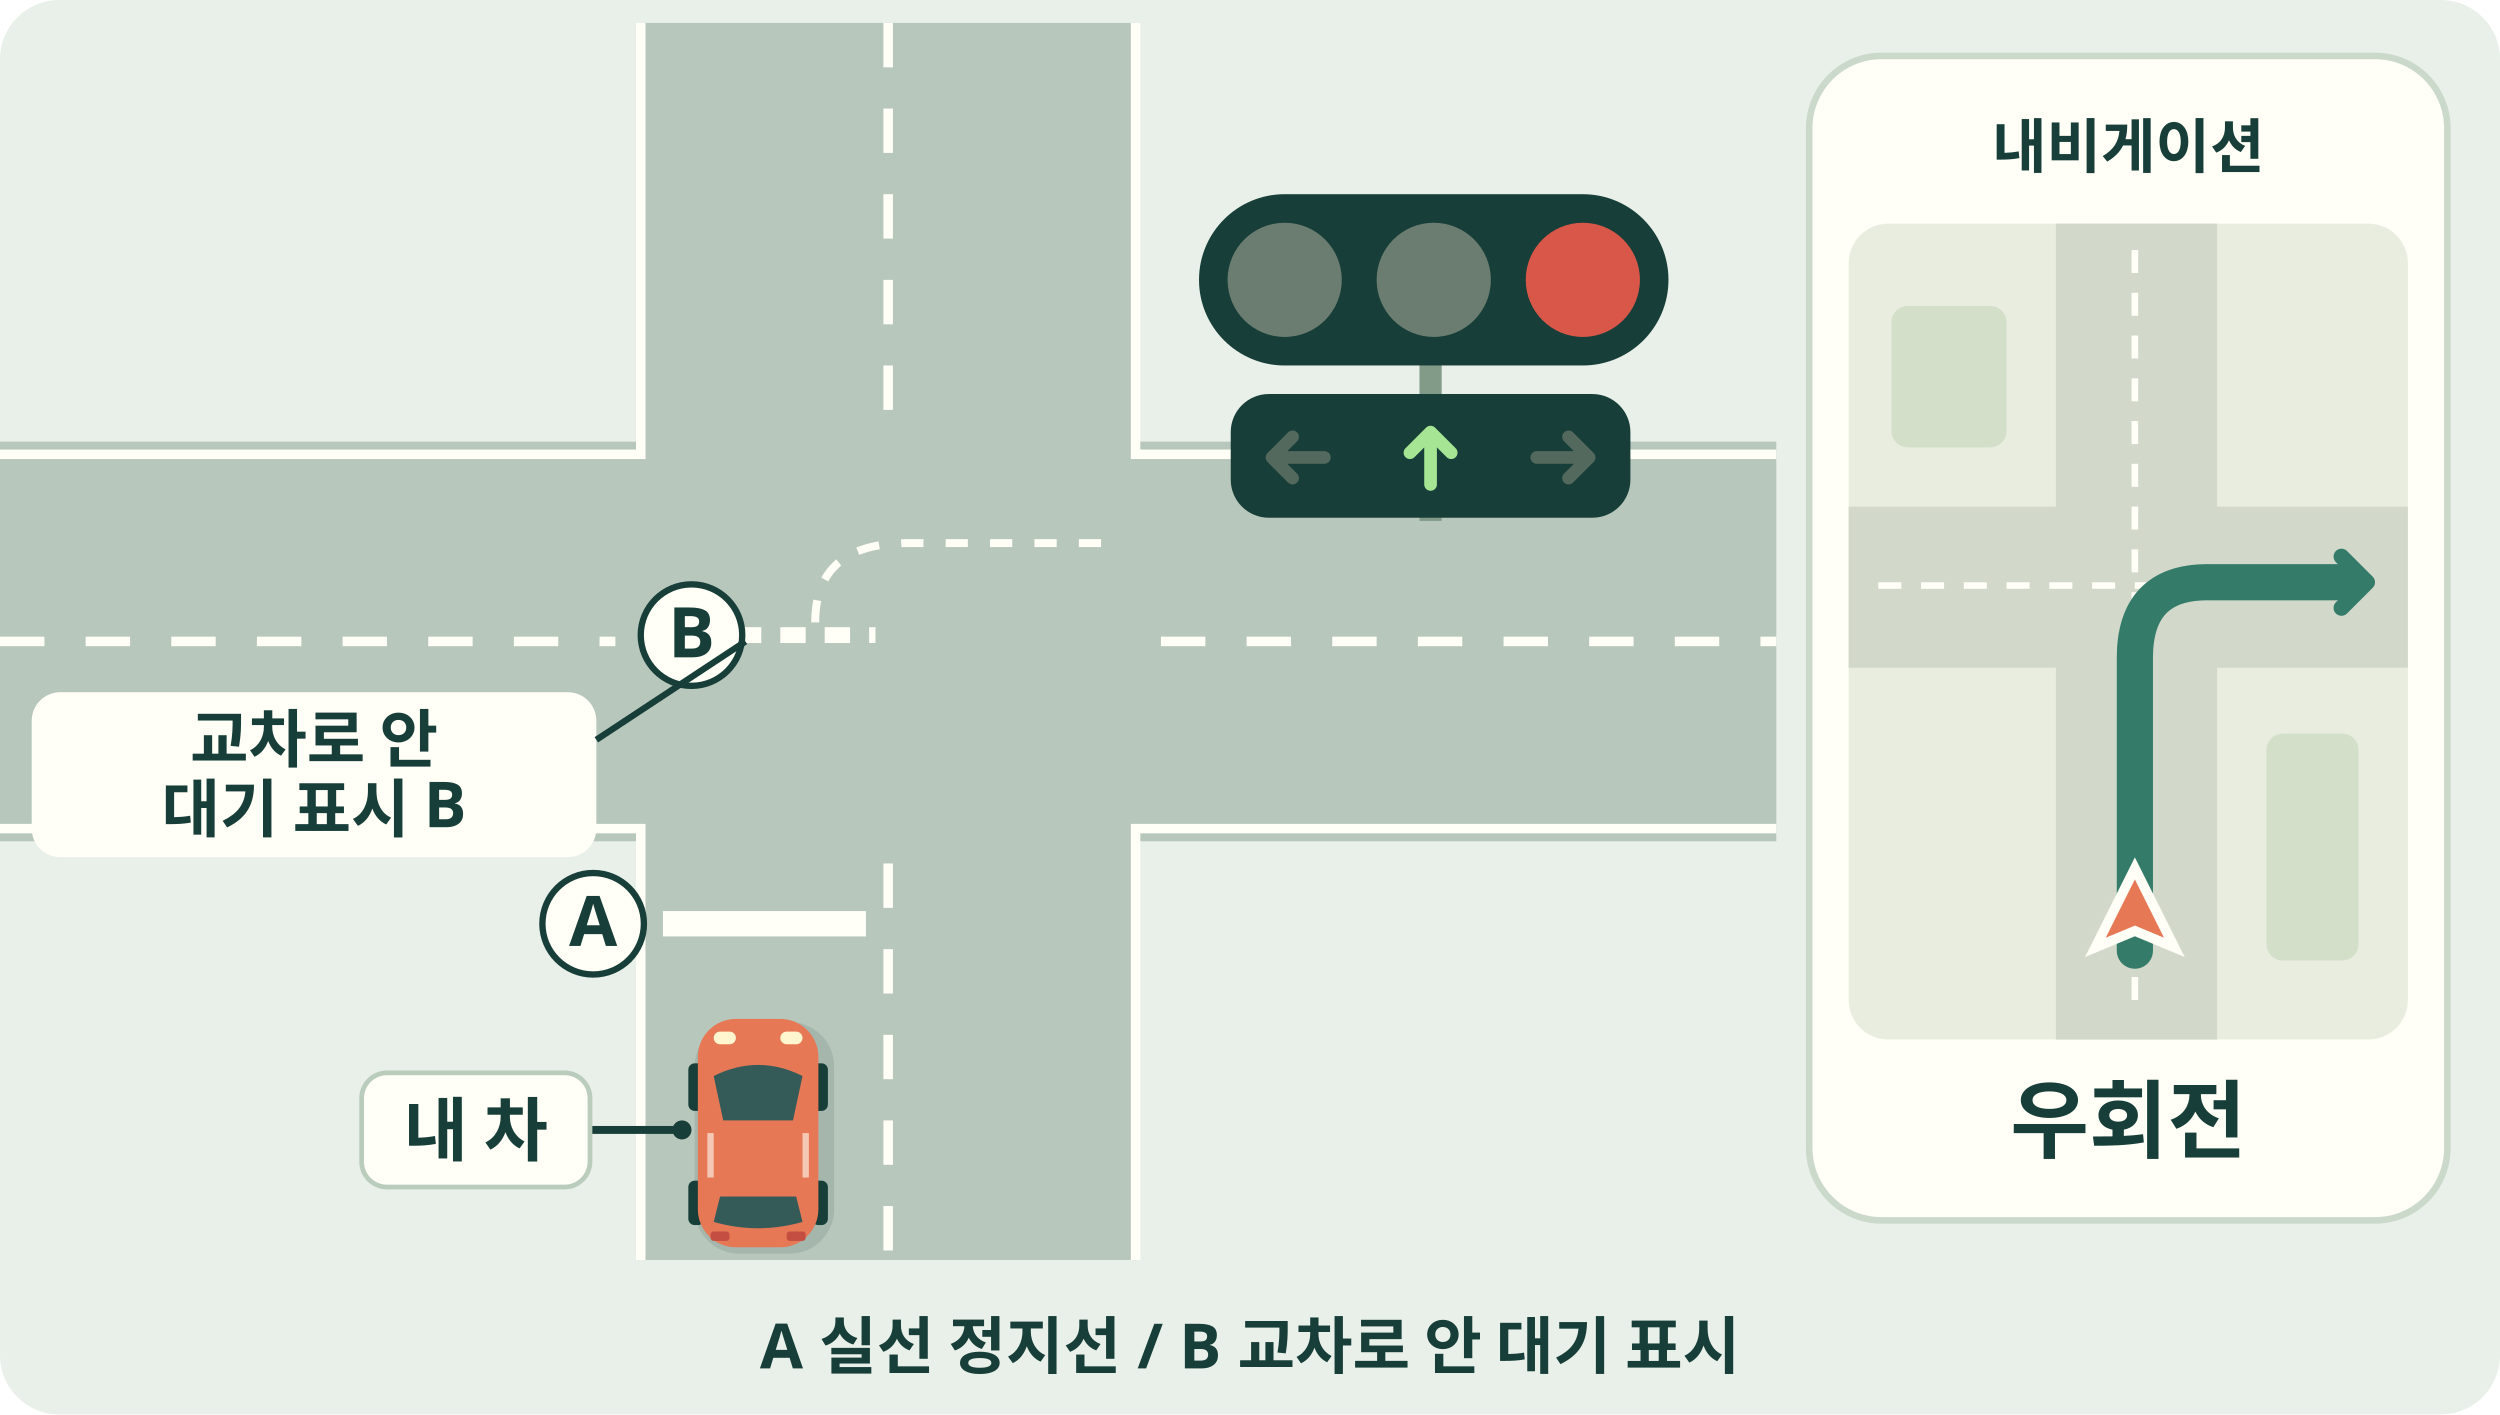
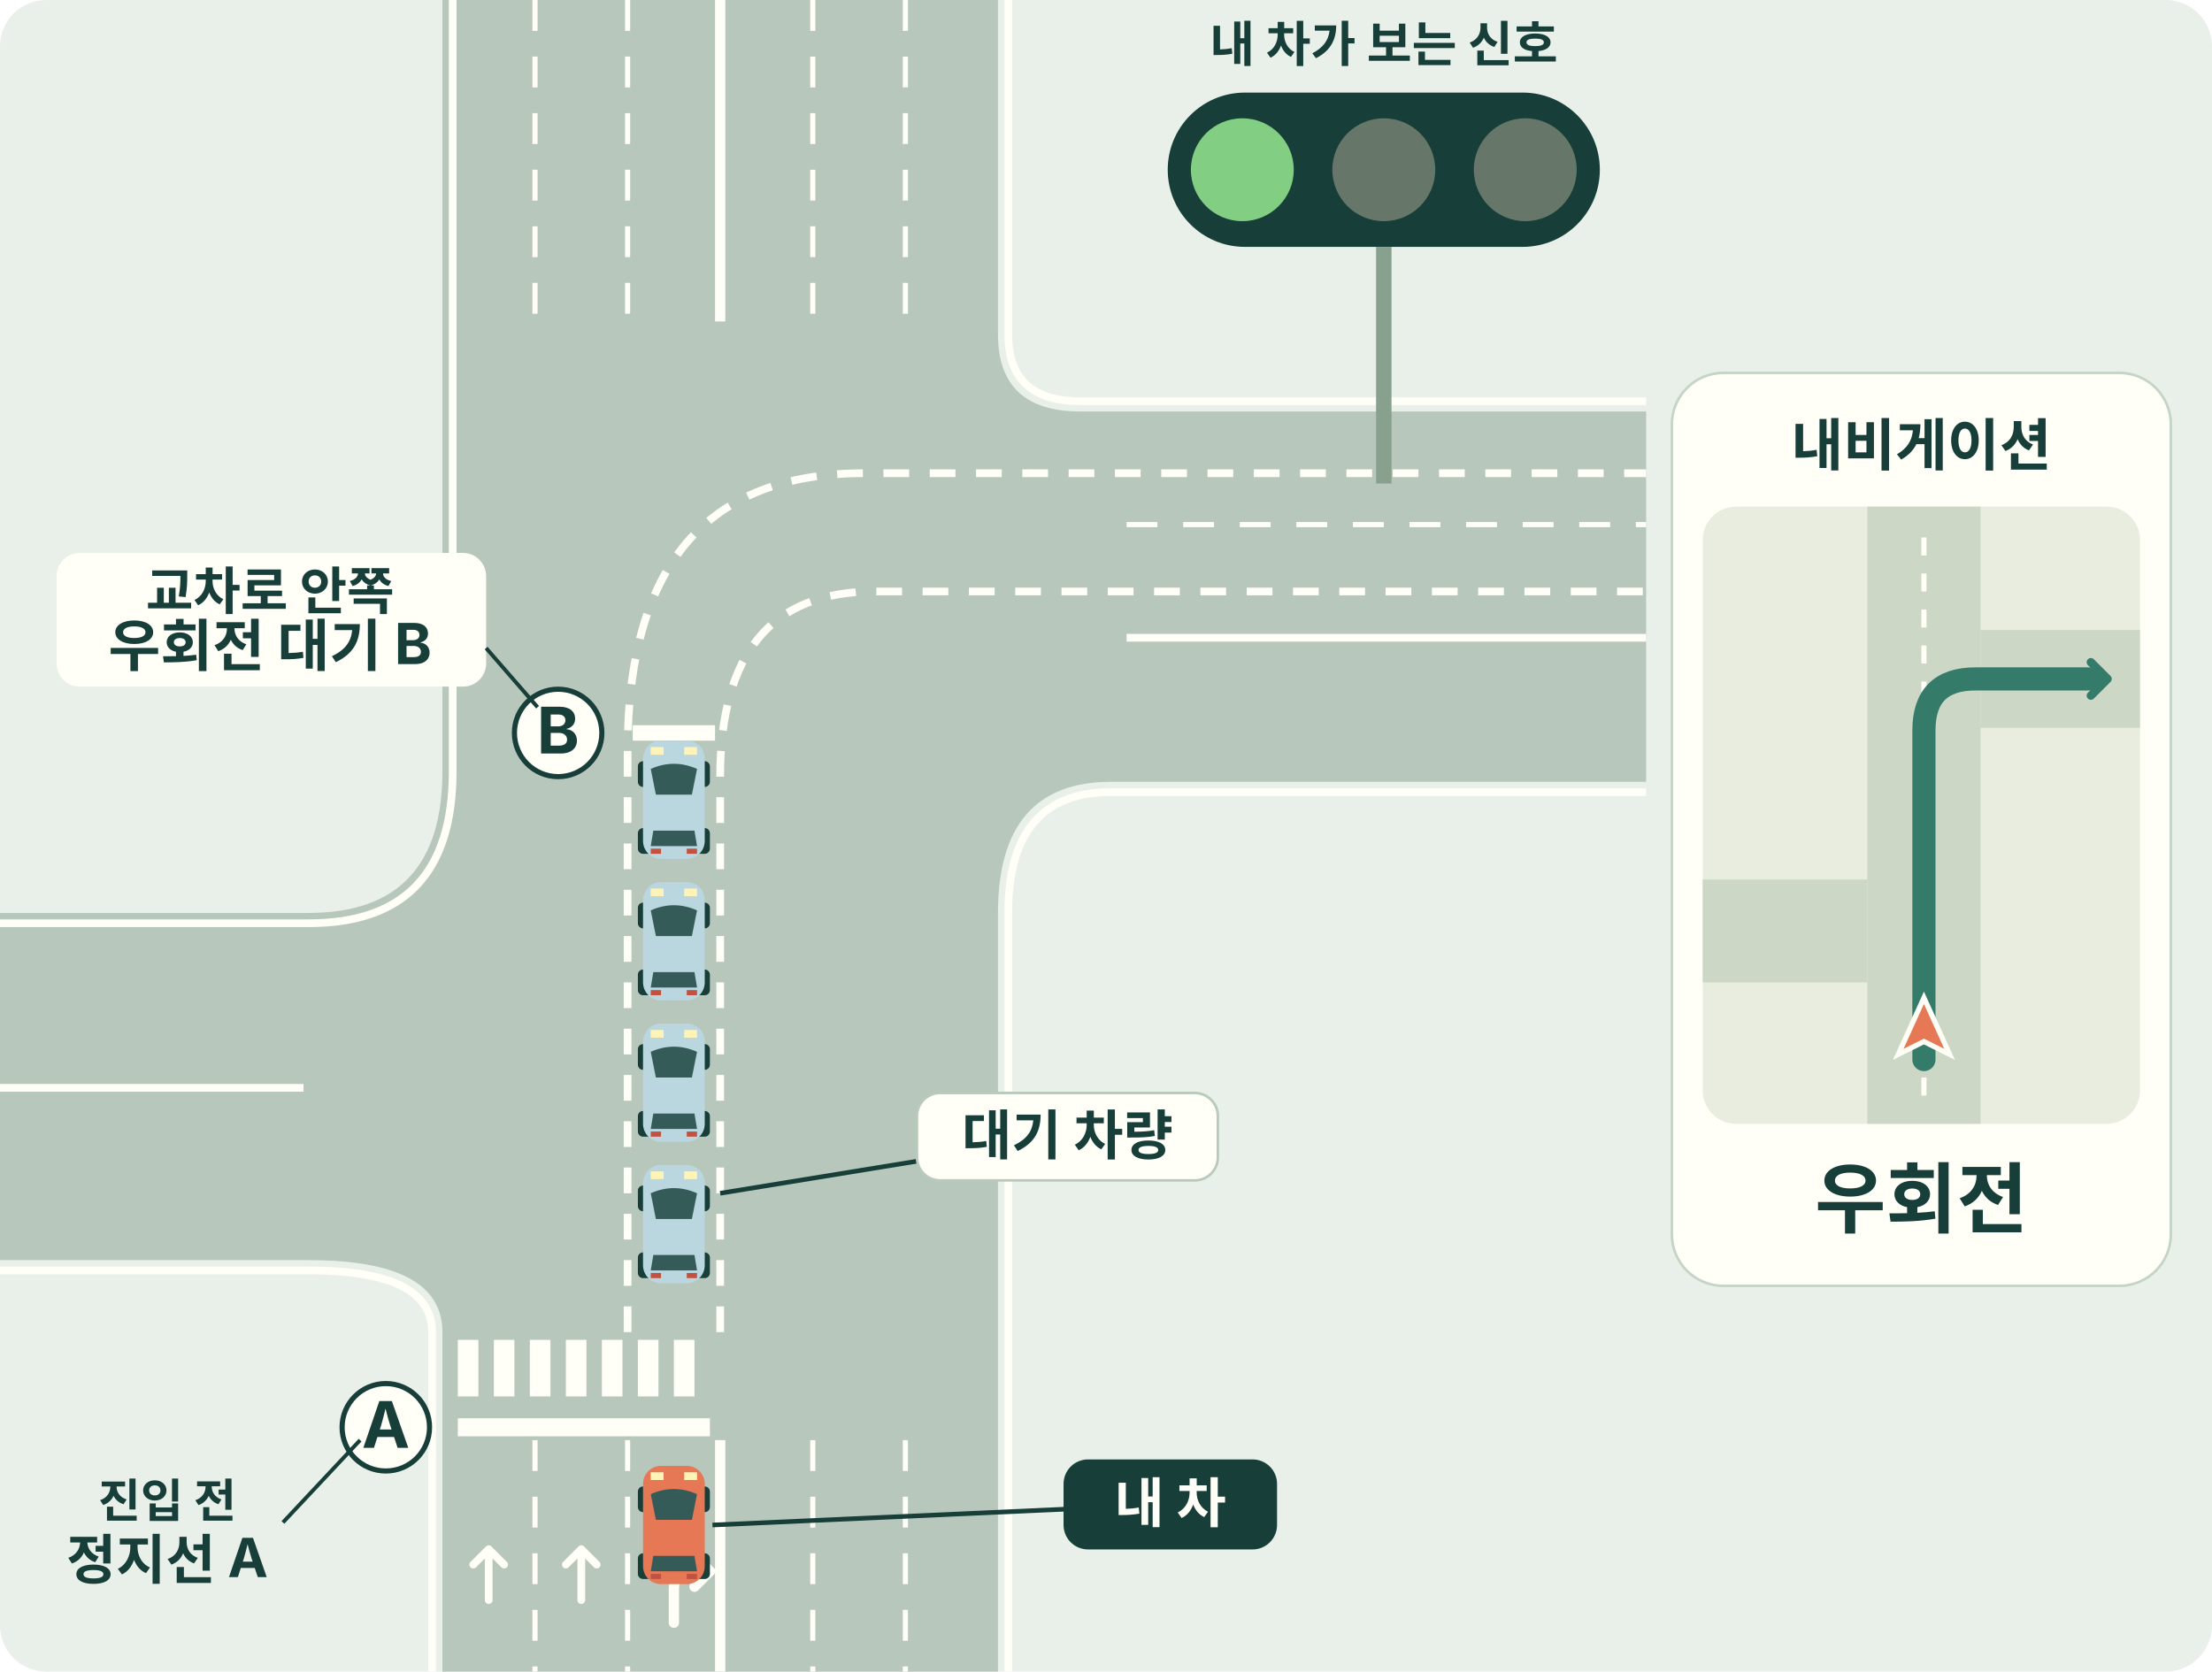
- <svg xmlns="http://www.w3.org/2000/svg" data-question-id="turn-06" viewBox="0 0 760 430" role="img" aria-label="직진 화살표가 켜졌어요. 우회전 대기 위치 B로 갈까요?. A 실선 정지선 / B 교차로 안 대기 표시. 빨간 원형 신호. 녹색 화살표: 직진. 내비 경로: 우회전" class="scene-art">
-   <rect width="760" height="430" rx="18" fill="#e9f0e9" />
-   <svg width="540" height="390" viewBox="0 0 560 390" x="0" y="0" overflow="hidden">
-     <rect y="132" width="560" height="126" fill="#b8c7bc" />
-     <rect x="202" width="156" height="390" fill="#b8c7bc" />
-     <path d="M0 136h202V0M358 0v136h202M0 254h202v136M358 390V254h202" stroke="#fffef7" stroke-width="3" fill="none" />
-     <path d="M280 0v126M280 265v125M0 195h194M366 195h194" stroke="#fffef7" stroke-width="3" stroke-dasharray="14 13" />
-     <path data-marking="stop-line" data-line-id="A" d="M209 284h64" stroke="#fffef7" stroke-width="8" />
-     <circle cx="187" cy="284" r="16" fill="#fffef7" stroke="#173e38" stroke-width="2" />
-     <text x="187" y="291" font-size="22" fill="#173e38" font-family="Pretendard, 'Noto Sans KR', sans-serif" font-weight="700" text-anchor="middle">A</text>
-     <path data-marking="waiting-guide" data-line-id="B" d="M232 193h44" stroke="#fffef7" stroke-width="5" stroke-dasharray="8 6" />
-     <path d="M257 189q0 -25 29 -25h65" stroke="#fffef7" stroke-width="2.5" stroke-dasharray="7 7" fill="none" />
-     <circle cx="218" cy="193" r="16" fill="#fffef7" stroke="#173e38" stroke-width="2" />
-     <text x="218" y="200" font-size="22" fill="#173e38" font-family="Pretendard, 'Noto Sans KR', sans-serif" font-weight="700" text-anchor="middle">B</text>
-     <rect x="10" y="211" width="178" height="52" rx="9" fill="#fffef7" />
-     <text x="99" y="233" font-size="20" fill="#173e38" font-family="Pretendard, 'Noto Sans KR', sans-serif" font-weight="700" text-anchor="middle">교차로 안</text>
-     <text x="99" y="255" font-size="20" fill="#173e38" font-family="Pretendard, 'Noto Sans KR', sans-serif" font-weight="700" text-anchor="middle">대기 표시 B</text>
-     <path d="M188 226l47 -31" stroke="#173e38" stroke-width="2" fill="none" />
-     <g data-vehicle-role="own" data-car-x="239" data-car-y="349" data-car-role="내 차" data-car-side="left" data-car-dy="0" transform="translate(239 349) rotate(0) scale(1)">
-       <rect x="-20" y="-34" width="44" height="73" rx="14" fill="#173e38" opacity=".12" />
-       <rect x="-22" y="-21" width="5" height="15" rx="2" fill="#173e38" />
-       <rect x="17" y="-21" width="5" height="15" rx="2" fill="#173e38" />
-       <rect x="-22" y="16" width="5" height="14" rx="2" fill="#173e38" />
-       <rect x="17" y="16" width="5" height="14" rx="2" fill="#173e38" />
-       <rect x="-19" y="-35" width="38" height="72" rx="12" fill="#e67855" />
-       <path d="M-14 -17q14 -7 28 0l-3 14h-22Z" fill="#355b59" />
-       <path d="M-12 21h24l2 8q-14 4 -28 0Z" fill="#355b59" />
-       <path d="M-15 1v14M15 1v14" stroke="#fffef7" stroke-opacity=".6" stroke-width="2" />
-       <rect x="-14" y="-31" width="7" height="4" rx="2" fill="#fff6cf" />
-       <rect x="7" y="-31" width="7" height="4" rx="2" fill="#fff6cf" />
-       <rect x="-15" y="32" width="6" height="3" rx="1" fill="#c34e41" />
-       <rect x="9" y="32" width="6" height="3" rx="1" fill="#c34e41" />
+ <svg xmlns="http://www.w3.org/2000/svg" data-question-id="turn-06" viewBox="0 0 860 650" role="img" aria-label="초록불이지만 B까지 대기 줄이 꽉 찼어요. 들어갈까요?. 초록 원형 신호. 내비 경로: 우회전. 넓고 어긋난 교차로. 진입 전 정지선 A와 교차로 깊숙한 우회전 대기 표시 B 사이에 여러 대 길이의 진입 구간이 있음. 내 차는 A 정지선 이전. B부터 진입 횡단보도까지 우회전 대기 차량이 이어져 내 차가 들어갈 공간 없음" data-scenario-feature="deep-right-turn" style="font-family:-apple-system,BlinkMacSystemFont,'Apple SD Gothic Neo',sans-serif">
+   <rect width="860" height="650" rx="18" fill="#e9f0e9" />
+   <g data-road-layout="large-offset-intersection" data-entry-line-y="555" data-waiting-line-y="285" data-stage="before-entry">
+     <path d="M0 355H120Q172 355 172 300V0H388V130Q388 160 420 160H640V304H432Q388 304 388 355V650H172V518Q172 490 120 490H0Z" fill="#b8c7bc" />
+     <path d="M0 359H120Q176 359 176 300V0M392 0V130Q392 156 420 156H640M640 308H432Q392 308 392 355V650M168 650V518Q168 494 120 494H0" fill="none" stroke="#fffef7" stroke-width="3" />
+     <path d="M280 0V125M280 560V650" fill="none" stroke="#fffef7" stroke-width="4" />
+     <path d="M208 0V130M244 0V130M316 0V130M352 0V130M208 560V650M244 560V650M316 560V650M352 560V650" fill="none" stroke="#fffef7" stroke-width="2" stroke-dasharray="12 10" />
+     <path d="M0 423H118M438 248H640" fill="none" stroke="#fffef7" stroke-width="3" />
+     <path d="M438 204H640" fill="none" stroke="#fffef7" stroke-width="2" stroke-dasharray="12 10" />
+     <g data-crosswalk="entry">
+       <rect x="178" y="521" width="8" height="22" fill="#fffef7" />
+       <rect x="192" y="521" width="8" height="22" fill="#fffef7" />
+       <rect x="206" y="521" width="8" height="22" fill="#fffef7" />
+       <rect x="220" y="521" width="8" height="22" fill="#fffef7" />
+       <rect x="234" y="521" width="8" height="22" fill="#fffef7" />
+       <rect x="248" y="521" width="8" height="22" fill="#fffef7" />
+       <rect x="262" y="521" width="8" height="22" fill="#fffef7" />
    </g>
-     <g data-signal-type="road" transform="translate(378 54)">
-       <path d="M73 48v55" stroke="#819b88" stroke-width="7" />
-       <rect width="148" height="54" rx="27" fill="#173e38" />
-       <circle cx="27" cy="27" r="18" fill="#6b7d70" />
-       <circle cx="74" cy="27" r="18" fill="#6b7d70" />
-       <circle cx="121" cy="27" r="18" fill="#d95748" />
-       <rect x="10" y="63" width="126" height="39" rx="12" fill="#173e38" />
-       <g data-arrow="left" data-lit="false">
-         <g transform="translate(31 83) rotate(-90) scale(0.5)">
-           <path d="M0 17v-32M-13 -3L0 -16 13 -3" fill="none" stroke="#53695d" stroke-width="8" stroke-linecap="round" stroke-linejoin="round" />
-         </g>
-       </g>
-       <g data-arrow="straight" data-lit="true">
-         <g transform="translate(73 83) rotate(0) scale(0.5)">
-           <path d="M0 17v-32M-13 -3L0 -16 13 -3" fill="none" stroke="#a5e593" stroke-width="8" stroke-linecap="round" stroke-linejoin="round" />
-         </g>
-       </g>
-       <g data-arrow="right" data-lit="false">
-         <g transform="translate(115 83) rotate(90) scale(0.5)">
-           <path d="M0 17v-32M-13 -3L0 -16 13 -3" fill="none" stroke="#53695d" stroke-width="8" stroke-linecap="round" stroke-linejoin="round" />
-         </g>
+     <path data-marking="stop-line" data-line-id="A" d="M178 555H276" stroke="#fffef7" stroke-width="7" />
+     <path d="M244 518V292Q244 184 336 184H640" fill="none" stroke="#fffef7" stroke-width="3" stroke-dasharray="10 8" />
+     <path d="M280 518V302Q280 230 340 230H640" fill="none" stroke="#fffef7" stroke-width="3" stroke-dasharray="10 8" />
+     <path data-marking="waiting-guide" data-line-id="B" d="M246 285H278" stroke="#fffef7" stroke-width="6" />
+     <circle cx="150" cy="555" r="17" fill="#fffef7" stroke="#173e38" stroke-width="2" />
+     <text x="150" y="563" font-size="25" fill="#173e38" font-weight="700" text-anchor="middle">A</text>
+     <circle cx="217" cy="285" r="17" fill="#fffef7" stroke="#173e38" stroke-width="2" />
+     <text x="217" y="293" font-size="25" fill="#173e38" font-weight="700" text-anchor="middle">B</text>
+     <path d="M0 17V-16m-10 10 10-10 10 10" fill="none" stroke="#fffef7" stroke-width="5" stroke-linecap="round" stroke-linejoin="round" transform="translate(190 612) rotate(0) scale(0.6)" />
+     <path d="M0 17V-16m-10 10 10-10 10 10" fill="none" stroke="#fffef7" stroke-width="5" stroke-linecap="round" stroke-linejoin="round" transform="translate(226 612) rotate(0) scale(0.6)" />
+     <path d="M262 631v-13q0-7 7-7h7m-6-6 6 6-6 6" fill="none" stroke="#fffef7" stroke-width="4" stroke-linecap="round" />
+     <text x="65" y="590" font-size="18" fill="#173e38" font-weight="700" text-anchor="middle">진입 전</text>
+     <text x="65" y="614" font-size="21" fill="#173e38" font-weight="700" text-anchor="middle">정지선 A</text>
+     <path d="M110 592L140 560" fill="none" stroke="#173e38" stroke-width="1.5" />
+     <rect x="22" y="215" width="167" height="52" rx="9" fill="#fffef7" />
+     <text x="105" y="237" font-size="20" fill="#173e38" font-weight="700" text-anchor="middle">교차로 안쪽</text>
+     <text x="105" y="259" font-size="22" fill="#173e38" font-weight="700" text-anchor="middle">우회전 대기 B</text>
+     <path d="M189 252L209 275" fill="none" stroke="#173e38" stroke-width="1.5" />
+   </g>
+   <g data-vehicle-role="ahead" data-car-x="262" data-car-y="311" data-car-length="46" transform="translate(262 311) rotate(0)">
+     <rect x="-14" y="-15" width="28" height="10" rx="2" fill="#173e38" />
+     <rect x="-14" y="11" width="28" height="10" rx="2" fill="#173e38" />
+     <rect x="-12" y="-23" width="24" height="46" rx="7" fill="#bad6df" />
+     <path d="M-9 -12q9-4 18 0l-2 10h-14ZM-8 12h16l1 6h-18Z" fill="#355b59" />
+     <path d="M-9 -19h5m8 0h5" stroke="#fff3b8" stroke-width="3" />
+     <path d="M-9 20h4m10 0h4" stroke="#c25142" stroke-width="2" />
+   </g>
+   <g data-vehicle-role="ahead" data-car-x="262" data-car-y="366" data-car-length="46" transform="translate(262 366) rotate(0)">
+     <rect x="-14" y="-15" width="28" height="10" rx="2" fill="#173e38" />
+     <rect x="-14" y="11" width="28" height="10" rx="2" fill="#173e38" />
+     <rect x="-12" y="-23" width="24" height="46" rx="7" fill="#bad6df" />
+     <path d="M-9 -12q9-4 18 0l-2 10h-14ZM-8 12h16l1 6h-18Z" fill="#355b59" />
+     <path d="M-9 -19h5m8 0h5" stroke="#fff3b8" stroke-width="3" />
+     <path d="M-9 20h4m10 0h4" stroke="#c25142" stroke-width="2" />
+   </g>
+   <g data-vehicle-role="ahead" data-car-x="262" data-car-y="421" data-car-length="46" transform="translate(262 421) rotate(0)">
+     <rect x="-14" y="-15" width="28" height="10" rx="2" fill="#173e38" />
+     <rect x="-14" y="11" width="28" height="10" rx="2" fill="#173e38" />
+     <rect x="-12" y="-23" width="24" height="46" rx="7" fill="#bad6df" />
+     <path d="M-9 -12q9-4 18 0l-2 10h-14ZM-8 12h16l1 6h-18Z" fill="#355b59" />
+     <path d="M-9 -19h5m8 0h5" stroke="#fff3b8" stroke-width="3" />
+     <path d="M-9 20h4m10 0h4" stroke="#c25142" stroke-width="2" />
+   </g>
+   <g data-vehicle-role="ahead" data-car-x="262" data-car-y="476" data-car-length="46" transform="translate(262 476) rotate(0)">
+     <rect x="-14" y="-15" width="28" height="10" rx="2" fill="#173e38" />
+     <rect x="-14" y="11" width="28" height="10" rx="2" fill="#173e38" />
+     <rect x="-12" y="-23" width="24" height="46" rx="7" fill="#bad6df" />
+     <path d="M-9 -12q9-4 18 0l-2 10h-14ZM-8 12h16l1 6h-18Z" fill="#355b59" />
+     <path d="M-9 -19h5m8 0h5" stroke="#fff3b8" stroke-width="3" />
+     <path d="M-9 20h4m10 0h4" stroke="#c25142" stroke-width="2" />
+   </g>
+   <g>
+     <path d="M415 442L280 464" fill="none" stroke="#173e38" stroke-width="1.8" />
+     <rect x="356.5" y="425" width="117" height="34" rx="9" fill="#fffef7" stroke="#b8cbbb" />
+     <text x="415" y="449" font-size="21" fill="#173e38" font-weight="700" text-anchor="middle">대기 차량</text>
+   </g>
+   <g data-vehicle-role="own" data-car-x="262" data-car-y="593" data-car-length="46" transform="translate(262 593) rotate(0)">
+     <rect x="-14" y="-15" width="28" height="10" rx="2" fill="#173e38" />
+     <rect x="-14" y="11" width="28" height="10" rx="2" fill="#173e38" />
+     <rect x="-12" y="-23" width="24" height="46" rx="7" fill="#e67855" />
+     <path d="M-9 -12q9-4 18 0l-2 10h-14ZM-8 12h16l1 6h-18Z" fill="#355b59" />
+     <path d="M-9 -19h5m8 0h5" stroke="#fff3b8" stroke-width="3" />
+     <path d="M-9 20h4m10 0h4" stroke="#c25142" stroke-width="2" />
+   </g>
+   <g>
+     <path d="M455 585L277 593" fill="none" stroke="#173e38" stroke-width="1.8" />
+     <rect x="414" y="568" width="82" height="34" rx="9" fill="#173e38" stroke="#173e38" />
+     <text x="455" y="592" font-size="21" fill="#173e38" font-weight="700" text-anchor="middle" style="fill:#fffef7">내 차</text>
+   </g>
+   <g data-signal-type="road" transform="translate(454 36)">
+     <rect width="168" height="60" rx="30" fill="#173e38" />
+     <circle cx="29" cy="30" r="20" fill="#82cf83" />
+     <circle cx="84" cy="30" r="20" fill="#66776a" />
+     <circle cx="139" cy="30" r="20" fill="#66776a" />
+     <path d="M84 60v92" stroke="#88a08e" stroke-width="6" />
+     <text x="84" y="-12" font-size="19" fill="#173e38" font-weight="700" text-anchor="middle">내 차가 보는 신호</text>
+   </g>
+   <g data-navigation="offset-junction" transform="translate(650 145)">
+     <rect width="194" height="355" rx="20" fill="#fffef7" stroke="#c4d4c5" />
+     <text x="97" y="36" font-size="22" fill="#173e38" font-weight="700" text-anchor="middle">내비게이션</text>
+     <g transform="translate(12 52)">
+       <g>
+         <rect width="170" height="240" rx="13" fill="#e8ede0" />
+         <rect x="64" width="44" height="240" fill="#ccd7c5" />
+         <path d="M108 48H170V86H108M0 145H64V185H0" fill="#ccd7c5" />
+         <path d="M86 12V230" stroke="#fffef7" stroke-width="2" stroke-dasharray="7 7" />
+         <path d="M86 215V87Q86 67 106 67H150" fill="none" stroke="#347b69" stroke-width="9" stroke-linecap="round" />
+         <path d="M0 17V-16m-10 10 10-10 10 10" fill="none" stroke="#347b69" stroke-width="5" stroke-linecap="round" stroke-linejoin="round" transform="translate(147 67) rotate(90) scale(0.65)" />
+         <path d="M86 191l-10 22 10-5 10 5Z" fill="#e67855" stroke="#fffef7" stroke-width="2" />
      </g>
    </g>
-     <g class="vehicle-callout">
-       <path d="M186 349L215 349" stroke="#173e38" stroke-width="2.5" />
-       <circle cx="215" cy="349" r="3" fill="#173e38" />
-       <rect x="114" y="331" width="72" height="36" rx="8" fill="#fffef7" stroke="#bacdbd" stroke-width="1.5" />
-       <text x="150" y="357" font-size="22" fill="#173e38" font-family="Pretendard, 'Noto Sans KR', sans-serif" font-weight="700" text-anchor="middle">내 차</text>
-     </g>
-   </svg>
-   <g transform="translate(550 17)">
-     <rect width="194" height="354" rx="22" fill="#fffef7" stroke="#cbd9cb" stroke-width="2" />
-     <text x="97" y="34" font-size="18" fill="#173e38" font-family="Pretendard, 'Noto Sans KR', sans-serif" font-weight="700" text-anchor="middle">내비게이션</text>
-     <rect x="12" y="51" width="170" height="248" rx="12" fill="#e9ede0" />
-     <rect x="75" y="51" width="49" height="248" fill="#d2d9cb" />
-     <rect x="12" y="137" width="170" height="49" fill="#d2d9cb" />
-     <path d="M99 59v234M21 161h154" stroke="#fffef7" stroke-width="2" stroke-dasharray="7 6" />
-     <rect x="25" y="76" width="35" height="43" rx="5" fill="#d3dfc9" />
-     <rect x="139" y="206" width="28" height="69" rx="5" fill="#d3dfc9" />
-     <path d="M99 272V183Q99 160 121 160H163" fill="none" stroke="#347b69" stroke-width="11" stroke-linecap="round" stroke-linejoin="round" />
-     <g transform="translate(160 160) rotate(90) scale(0.6)">
-       <path d="M0 17v-32M-13 -3L0 -16 13 -3" fill="none" stroke="#347b69" stroke-width="8" stroke-linecap="round" stroke-linejoin="round" />
-     </g>
-     <path d="M99 247l-12 24 12 -5 12 5Z" fill="#e67855" stroke="#fffef7" stroke-width="3" />
-     <text x="97" y="333" font-size="26" fill="#173e38" font-family="Pretendard, 'Noto Sans KR', sans-serif" font-weight="700" text-anchor="middle">우회전</text>
+     <text x="97" y="332" font-size="30" fill="#173e38" font-weight="700" text-anchor="middle">우회전</text>
  </g>
-   <text x="380" y="416" font-size="19" fill="#173e38" font-family="Pretendard, 'Noto Sans KR', sans-serif" font-weight="700" text-anchor="middle">A 실선 정지선 / B 교차로 안 대기 표시</text>
</svg>
